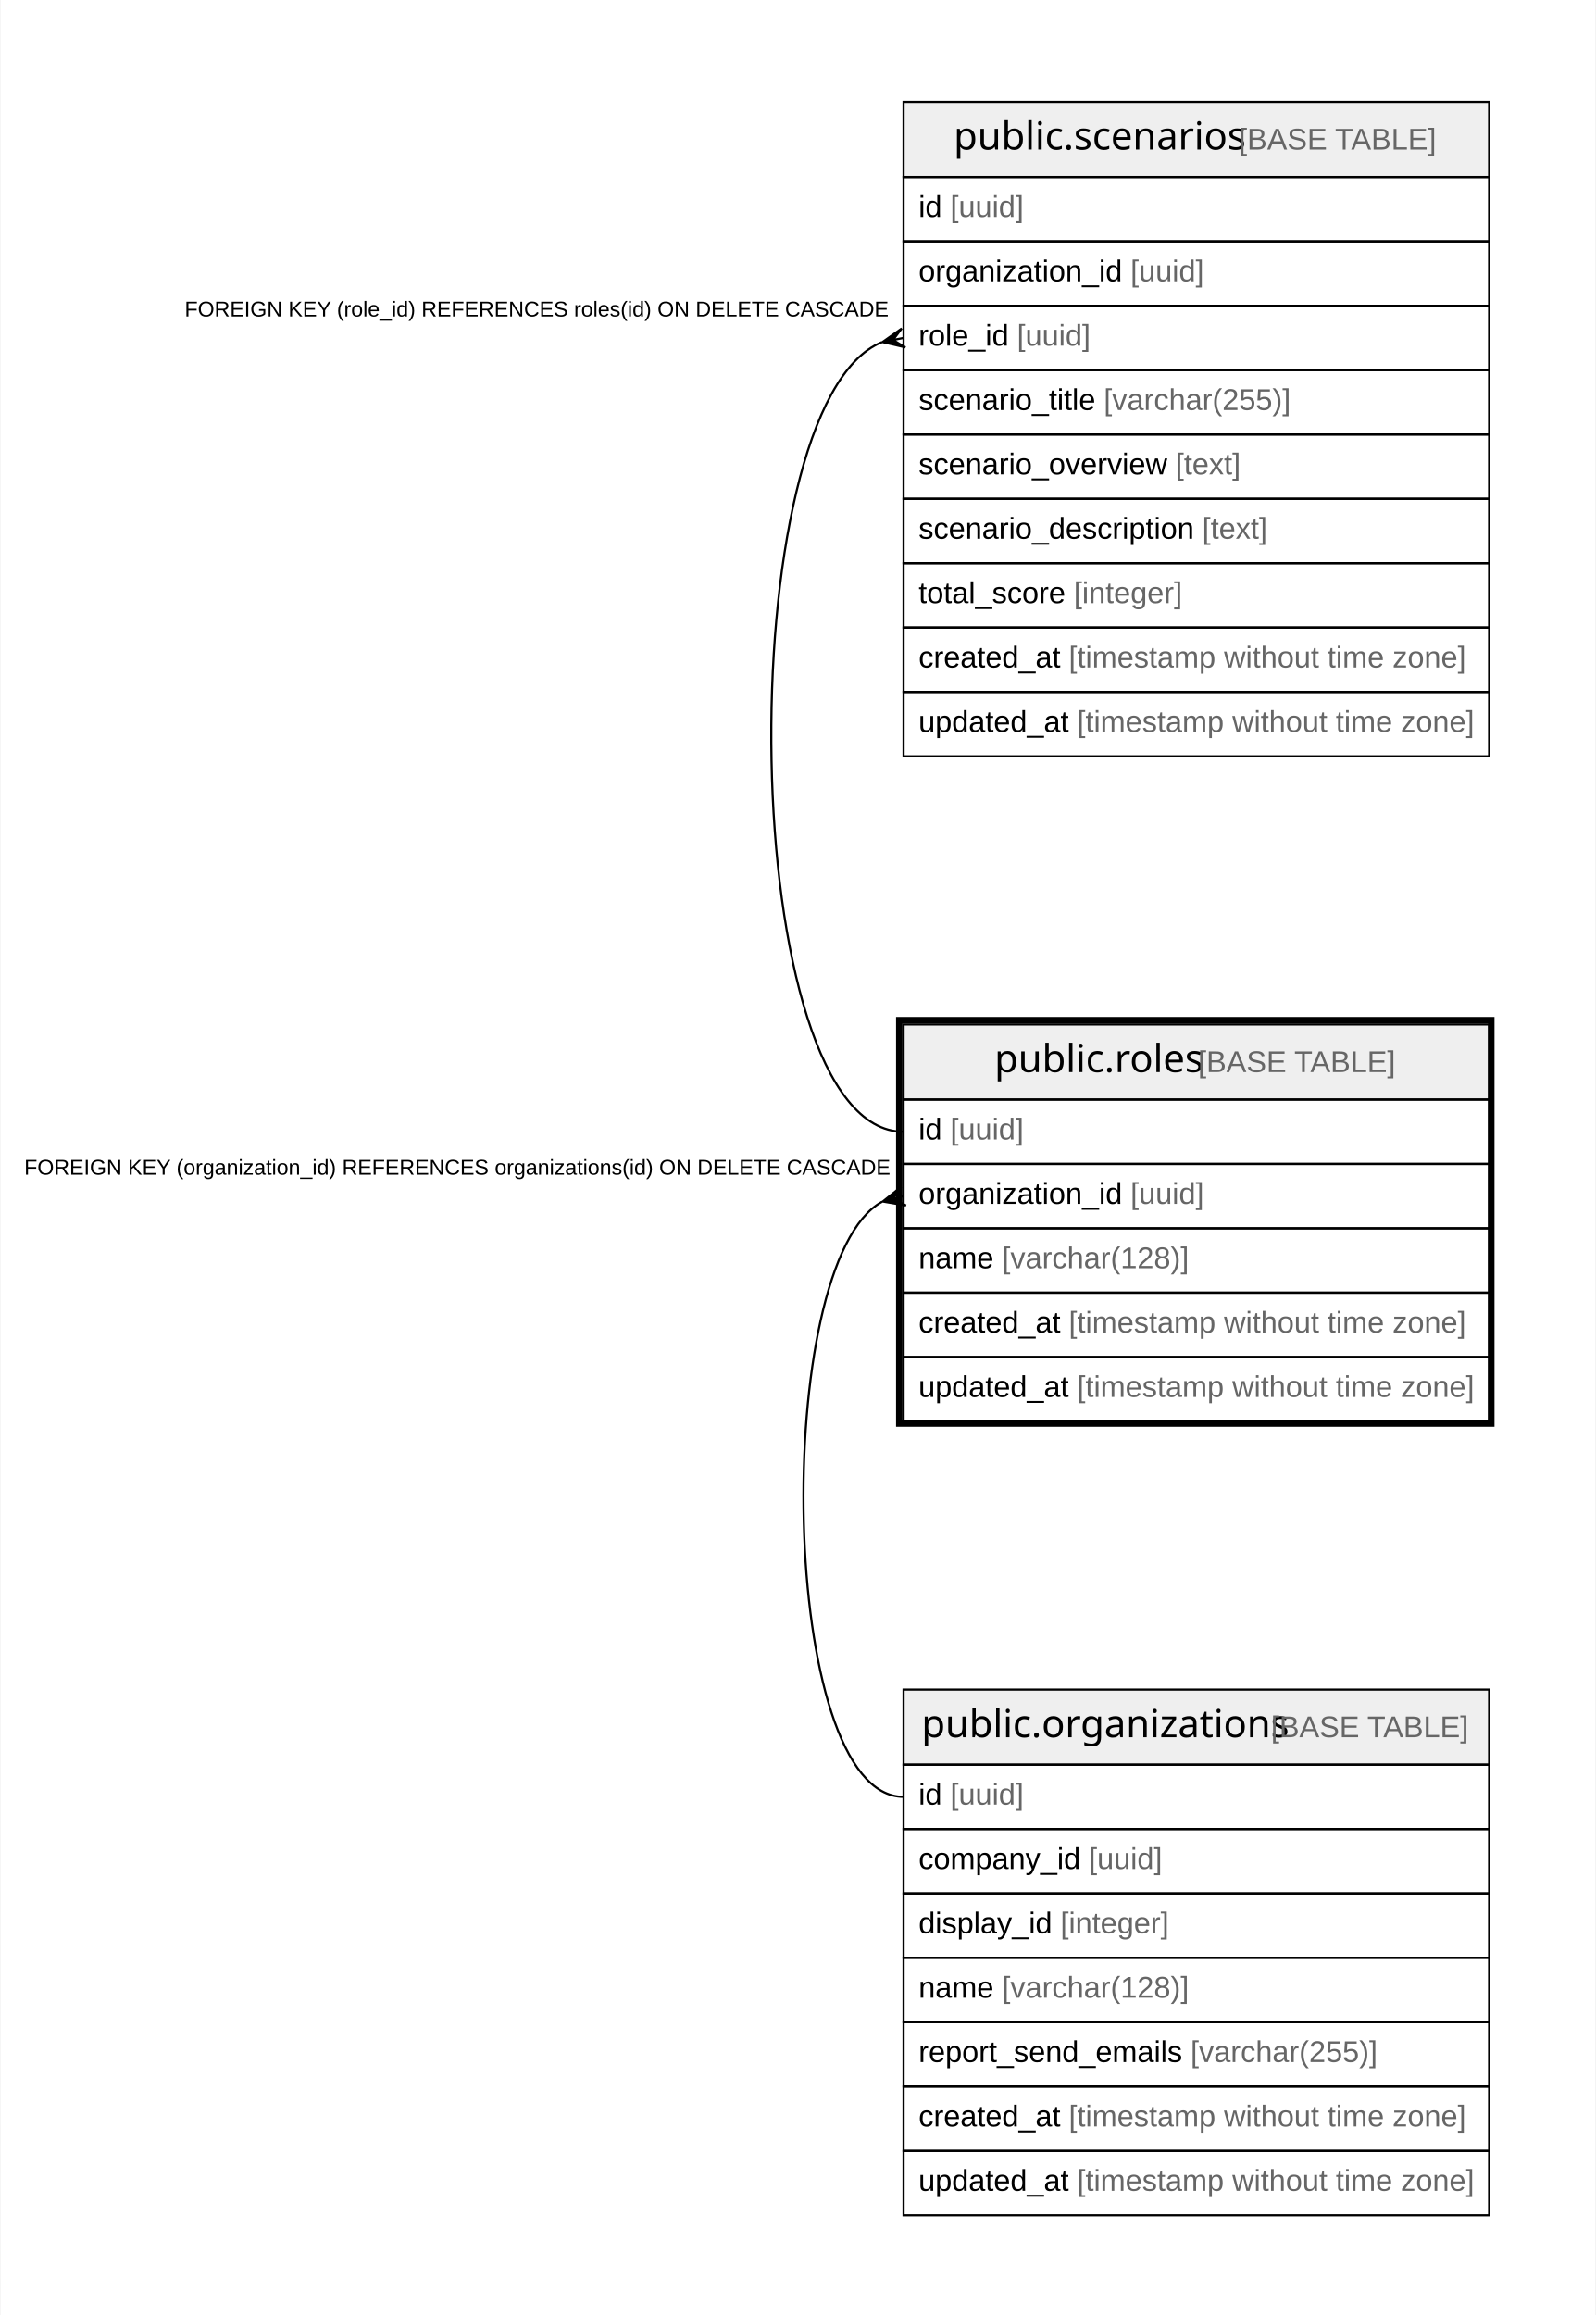
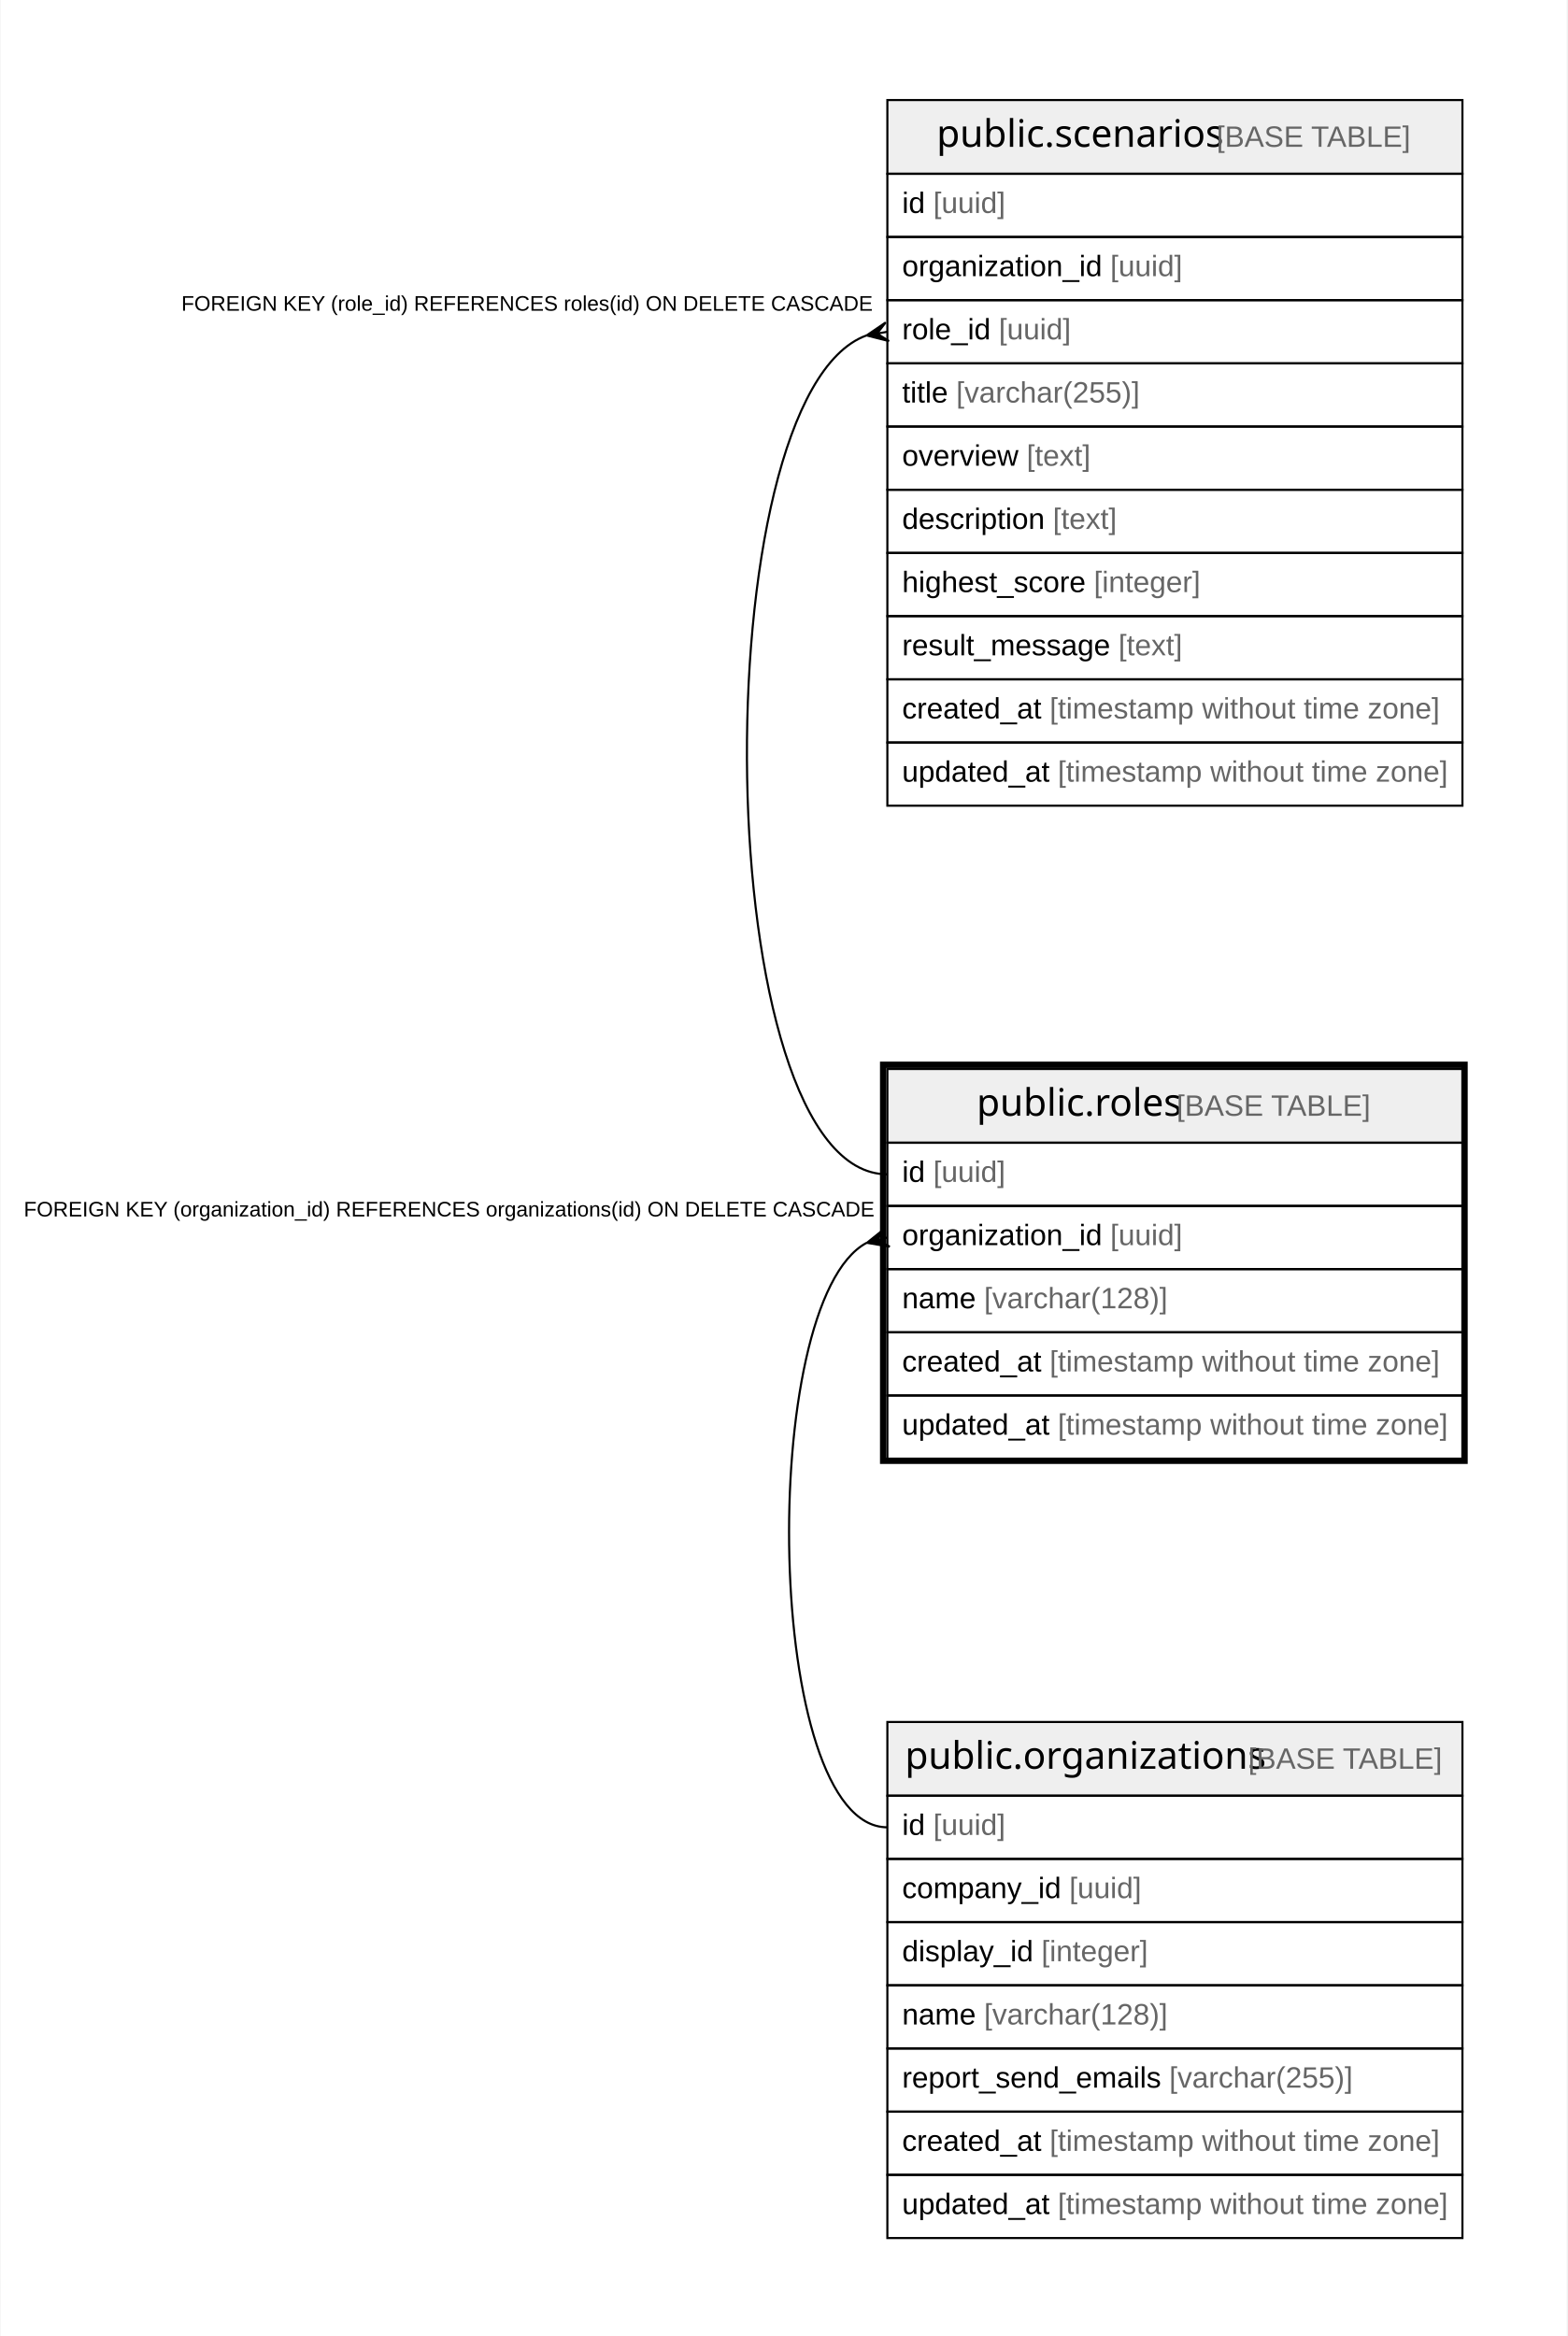
- <svg xmlns="http://www.w3.org/2000/svg" width="744pt" height="1079pt" viewBox="0.00 0.00 743.50 1079.00">
-   <g id="graph0" class="graph" transform="scale(1 1) rotate(0) translate(4 1075)">
-     <polygon fill="#ffffff" stroke="transparent" points="-4,4 -4,-1075 739.5,-1075 739.5,4 -4,4" />
+ <svg xmlns="http://www.w3.org/2000/svg" width="744pt" height="1109pt" viewBox="0.00 0.00 743.50 1109.00">
+   <g id="graph0" class="graph" transform="scale(1 1) rotate(0) translate(4 1105)">
+     <polygon fill="#ffffff" stroke="transparent" points="-4,4 -4,-1105 739.5,-1105 739.5,4 -4,4" />
    <g id="node1" class="node">
      <polygon fill="#efefef" stroke="transparent" points="417,-562.5 417,-597.5 690,-597.5 690,-562.5 417,-562.5" />
      <polygon fill="none" stroke="#000000" points="417,-562.5 417,-597.5 690,-597.5 690,-562.5 417,-562.5" />
      <text text-anchor="start" x="459.369" y="-575.3" font-family="Arial Bold" font-size="18.00" fill="#000000">public.roles</text>
      <text text-anchor="start" x="550.377" y="-575.3" font-family="Arial" font-size="14.00" fill="#000000"> </text>
      <text text-anchor="start" x="554.268" y="-575.3" font-family="Arial" font-size="14.00" fill="#666666">[BASE TABLE]</text>
      <polygon fill="none" stroke="#000000" points="417,-532.5 417,-562.5 690,-562.5 690,-532.5 417,-532.5" />
      <text text-anchor="start" x="424" y="-543.9" font-family="Arial" font-size="14.00" fill="#000000">id </text>
      <text text-anchor="start" x="438.78" y="-543.9" font-family="Arial" font-size="14.00" fill="#666666">[uuid]</text>
      <polygon fill="none" stroke="#000000" points="417,-502.5 417,-532.5 690,-532.5 690,-502.5 417,-502.5" />
      <text text-anchor="start" x="424" y="-513.9" font-family="Arial" font-size="14.00" fill="#000000">organization_id </text>
      <text text-anchor="start" x="522.805" y="-513.9" font-family="Arial" font-size="14.00" fill="#666666">[uuid]</text>
      <polygon fill="none" stroke="#000000" points="417,-472.5 417,-502.5 690,-502.5 690,-472.5 417,-472.5" />
      <text text-anchor="start" x="424" y="-483.9" font-family="Arial" font-size="14.00" fill="#000000">name </text>
      <text text-anchor="start" x="462.899" y="-483.9" font-family="Arial" font-size="14.00" fill="#666666">[varchar(128)]</text>
      <polygon fill="none" stroke="#000000" points="417,-442.5 417,-472.5 690,-472.5 690,-442.5 417,-442.5" />
      <text text-anchor="start" x="424" y="-453.9" font-family="Arial" font-size="14.00" fill="#000000">created_at </text>
      <text text-anchor="start" x="494.028" y="-453.9" font-family="Arial" font-size="14.00" fill="#666666">[timestamp without time zone]</text>
      <polygon fill="none" stroke="#000000" points="417,-412.5 417,-442.5 690,-442.5 690,-412.5 417,-412.5" />
      <text text-anchor="start" x="423.964" y="-423.9" font-family="Arial" font-size="14.00" fill="#000000">updated_at </text>
      <text text-anchor="start" x="497.896" y="-423.9" font-family="Arial" font-size="14.00" fill="#666666">[timestamp without time zone]</text>
      <polygon fill="none" stroke="#000000" stroke-width="3" points="415,-411.5 415,-599.5 691,-599.5 691,-411.5 415,-411.5" />
    </g>
    <g id="node3" class="node">
      <polygon fill="#efefef" stroke="transparent" points="417,-252.5 417,-287.5 690,-287.5 690,-252.5 417,-252.5" />
      <polygon fill="none" stroke="#000000" points="417,-252.5 417,-287.5 690,-287.5 690,-252.5 417,-252.5" />
      <text text-anchor="start" x="425.355" y="-265.3" font-family="Arial Bold" font-size="18.00" fill="#000000">public.organizations</text>
      <text text-anchor="start" x="584.391" y="-265.3" font-family="Arial" font-size="14.00" fill="#000000"> </text>
      <text text-anchor="start" x="588.281" y="-265.3" font-family="Arial" font-size="14.00" fill="#666666">[BASE TABLE]</text>
      <polygon fill="none" stroke="#000000" points="417,-222.5 417,-252.5 690,-252.5 690,-222.5 417,-222.5" />
      <text text-anchor="start" x="424" y="-233.9" font-family="Arial" font-size="14.00" fill="#000000">id </text>
      <text text-anchor="start" x="438.78" y="-233.9" font-family="Arial" font-size="14.00" fill="#666666">[uuid]</text>
      <polygon fill="none" stroke="#000000" points="417,-192.5 417,-222.5 690,-222.5 690,-192.5 417,-192.5" />
      <text text-anchor="start" x="424" y="-203.9" font-family="Arial" font-size="14.00" fill="#000000">company_id </text>
      <text text-anchor="start" x="503.353" y="-203.9" font-family="Arial" font-size="14.00" fill="#666666">[uuid]</text>
      <polygon fill="none" stroke="#000000" points="417,-162.5 417,-192.5 690,-192.5 690,-162.5 417,-162.5" />
      <text text-anchor="start" x="424" y="-173.9" font-family="Arial" font-size="14.00" fill="#000000">display_id </text>
      <text text-anchor="start" x="490.123" y="-173.9" font-family="Arial" font-size="14.00" fill="#666666">[integer]</text>
      <polygon fill="none" stroke="#000000" points="417,-132.5 417,-162.5 690,-162.5 690,-132.5 417,-132.5" />
      <text text-anchor="start" x="424" y="-143.9" font-family="Arial" font-size="14.00" fill="#000000">name </text>
      <text text-anchor="start" x="462.899" y="-143.9" font-family="Arial" font-size="14.00" fill="#666666">[varchar(128)]</text>
      <polygon fill="none" stroke="#000000" points="417,-102.5 417,-132.5 690,-132.5 690,-102.5 417,-102.5" />
      <text text-anchor="start" x="424" y="-113.9" font-family="Arial" font-size="14.00" fill="#000000">report_send_emails </text>
      <text text-anchor="start" x="550.802" y="-113.9" font-family="Arial" font-size="14.00" fill="#666666">[varchar(255)]</text>
      <polygon fill="none" stroke="#000000" points="417,-72.5 417,-102.5 690,-102.5 690,-72.5 417,-72.5" />
      <text text-anchor="start" x="424" y="-83.9" font-family="Arial" font-size="14.00" fill="#000000">created_at </text>
      <text text-anchor="start" x="494.028" y="-83.9" font-family="Arial" font-size="14.00" fill="#666666">[timestamp without time zone]</text>
      <polygon fill="none" stroke="#000000" points="417,-42.5 417,-72.5 690,-72.5 690,-42.5 417,-42.5" />
      <text text-anchor="start" x="423.964" y="-53.9" font-family="Arial" font-size="14.00" fill="#000000">updated_at </text>
      <text text-anchor="start" x="497.896" y="-53.9" font-family="Arial" font-size="14.00" fill="#666666">[timestamp without time zone]</text>
    </g>
    <g id="edge2" class="edge">
      <path fill="none" stroke="#000000" d="M407.026,-514.907C354.977,-486.68 358.302,-237.5 417,-237.5" />
      <polygon fill="#000000" stroke="#000000" points="407.322,-514.984 415.868,-521.855 412.161,-516.242 417,-517.5 417,-517.5 417,-517.5 412.161,-516.242 418.132,-513.145 407.322,-514.984 407.322,-514.984" />
      <text text-anchor="start" x="7.042" y="-527.5" font-family="Arial" font-size="10.00" fill="#000000">FOREIGN KEY (organization_id) REFERENCES organizations(id) ON DELETE CASCADE</text>
    </g>
    <g id="node2" class="node">
-       <polygon fill="#efefef" stroke="transparent" points="417,-992.5 417,-1027.5 690,-1027.5 690,-992.5 417,-992.5" />
-       <polygon fill="none" stroke="#000000" points="417,-992.5 417,-1027.5 690,-1027.5 690,-992.5 417,-992.5" />
-       <text text-anchor="start" x="440.363" y="-1005.3" font-family="Arial Bold" font-size="18.00" fill="#000000">public.scenarios</text>
-       <text text-anchor="start" x="569.383" y="-1005.3" font-family="Arial" font-size="14.00" fill="#000000"> </text>
-       <text text-anchor="start" x="573.274" y="-1005.3" font-family="Arial" font-size="14.00" fill="#666666">[BASE TABLE]</text>
+       <polygon fill="#efefef" stroke="transparent" points="417,-1022.5 417,-1057.5 690,-1057.5 690,-1022.5 417,-1022.5" />
+       <polygon fill="none" stroke="#000000" points="417,-1022.5 417,-1057.5 690,-1057.5 690,-1022.5 417,-1022.5" />
+       <text text-anchor="start" x="440.363" y="-1035.3" font-family="Arial Bold" font-size="18.00" fill="#000000">public.scenarios</text>
+       <text text-anchor="start" x="569.383" y="-1035.3" font-family="Arial" font-size="14.00" fill="#000000"> </text>
+       <text text-anchor="start" x="573.274" y="-1035.3" font-family="Arial" font-size="14.00" fill="#666666">[BASE TABLE]</text>
+       <polygon fill="none" stroke="#000000" points="417,-992.5 417,-1022.5 690,-1022.5 690,-992.5 417,-992.5" />
+       <text text-anchor="start" x="424" y="-1003.9" font-family="Arial" font-size="14.00" fill="#000000">id </text>
+       <text text-anchor="start" x="438.78" y="-1003.9" font-family="Arial" font-size="14.00" fill="#666666">[uuid]</text>
      <polygon fill="none" stroke="#000000" points="417,-962.5 417,-992.5 690,-992.5 690,-962.5 417,-962.5" />
-       <text text-anchor="start" x="424" y="-973.9" font-family="Arial" font-size="14.00" fill="#000000">id </text>
-       <text text-anchor="start" x="438.78" y="-973.9" font-family="Arial" font-size="14.00" fill="#666666">[uuid]</text>
+       <text text-anchor="start" x="424" y="-973.9" font-family="Arial" font-size="14.00" fill="#000000">organization_id </text>
+       <text text-anchor="start" x="522.805" y="-973.9" font-family="Arial" font-size="14.00" fill="#666666">[uuid]</text>
      <polygon fill="none" stroke="#000000" points="417,-932.5 417,-962.5 690,-962.5 690,-932.5 417,-932.5" />
-       <text text-anchor="start" x="424" y="-943.9" font-family="Arial" font-size="14.00" fill="#000000">organization_id </text>
-       <text text-anchor="start" x="522.805" y="-943.9" font-family="Arial" font-size="14.00" fill="#666666">[uuid]</text>
+       <text text-anchor="start" x="424" y="-943.9" font-family="Arial" font-size="14.00" fill="#000000">role_id </text>
+       <text text-anchor="start" x="469.895" y="-943.9" font-family="Arial" font-size="14.00" fill="#666666">[uuid]</text>
      <polygon fill="none" stroke="#000000" points="417,-902.5 417,-932.5 690,-932.5 690,-902.5 417,-902.5" />
-       <text text-anchor="start" x="424" y="-913.9" font-family="Arial" font-size="14.00" fill="#000000">role_id </text>
-       <text text-anchor="start" x="469.895" y="-913.9" font-family="Arial" font-size="14.00" fill="#666666">[uuid]</text>
+       <text text-anchor="start" x="424" y="-913.9" font-family="Arial" font-size="14.00" fill="#000000">title </text>
+       <text text-anchor="start" x="449.668" y="-913.9" font-family="Arial" font-size="14.00" fill="#666666">[varchar(255)]</text>
      <polygon fill="none" stroke="#000000" points="417,-872.5 417,-902.5 690,-902.5 690,-872.5 417,-872.5" />
-       <text text-anchor="start" x="424" y="-883.9" font-family="Arial" font-size="14.00" fill="#000000">scenario_title </text>
-       <text text-anchor="start" x="510.348" y="-883.9" font-family="Arial" font-size="14.00" fill="#666666">[varchar(255)]</text>
+       <text text-anchor="start" x="424" y="-883.9" font-family="Arial" font-size="14.00" fill="#000000">overview </text>
+       <text text-anchor="start" x="483.112" y="-883.9" font-family="Arial" font-size="14.00" fill="#666666">[text]</text>
      <polygon fill="none" stroke="#000000" points="417,-842.5 417,-872.5 690,-872.5 690,-842.5 417,-842.5" />
-       <text text-anchor="start" x="424" y="-853.9" font-family="Arial" font-size="14.00" fill="#000000">scenario_overview </text>
-       <text text-anchor="start" x="543.792" y="-853.9" font-family="Arial" font-size="14.00" fill="#666666">[text]</text>
+       <text text-anchor="start" x="424" y="-853.9" font-family="Arial" font-size="14.00" fill="#000000">description </text>
+       <text text-anchor="start" x="495.568" y="-853.9" font-family="Arial" font-size="14.00" fill="#666666">[text]</text>
      <polygon fill="none" stroke="#000000" points="417,-812.5 417,-842.5 690,-842.5 690,-812.5 417,-812.5" />
-       <text text-anchor="start" x="424" y="-823.9" font-family="Arial" font-size="14.00" fill="#000000">scenario_description </text>
-       <text text-anchor="start" x="556.248" y="-823.9" font-family="Arial" font-size="14.00" fill="#666666">[text]</text>
+       <text text-anchor="start" x="424" y="-823.9" font-family="Arial" font-size="14.00" fill="#000000">highest_score </text>
+       <text text-anchor="start" x="515.027" y="-823.9" font-family="Arial" font-size="14.00" fill="#666666">[integer]</text>
      <polygon fill="none" stroke="#000000" points="417,-782.5 417,-812.5 690,-812.5 690,-782.5 417,-782.5" />
-       <text text-anchor="start" x="424" y="-793.9" font-family="Arial" font-size="14.00" fill="#000000">total_score </text>
-       <text text-anchor="start" x="496.352" y="-793.9" font-family="Arial" font-size="14.00" fill="#666666">[integer]</text>
+       <text text-anchor="start" x="424" y="-793.9" font-family="Arial" font-size="14.00" fill="#000000">result_message </text>
+       <text text-anchor="start" x="526.687" y="-793.9" font-family="Arial" font-size="14.00" fill="#666666">[text]</text>
      <polygon fill="none" stroke="#000000" points="417,-752.5 417,-782.5 690,-782.5 690,-752.5 417,-752.5" />
      <text text-anchor="start" x="424" y="-763.9" font-family="Arial" font-size="14.00" fill="#000000">created_at </text>
      <text text-anchor="start" x="494.028" y="-763.9" font-family="Arial" font-size="14.00" fill="#666666">[timestamp without time zone]</text>
      <polygon fill="none" stroke="#000000" points="417,-722.5 417,-752.5 690,-752.5 690,-722.5 417,-722.5" />
      <text text-anchor="start" x="423.964" y="-733.9" font-family="Arial" font-size="14.00" fill="#000000">updated_at </text>
      <text text-anchor="start" x="497.896" y="-733.9" font-family="Arial" font-size="14.00" fill="#666666">[timestamp without time zone]</text>
    </g>
    <g id="edge1" class="edge">
-       <path fill="none" stroke="#000000" d="M406.856,-915.509C334.93,-886.386 338.311,-547.5 417,-547.5" />
-       <polygon fill="#000000" stroke="#000000" points="407.187,-915.574 416.133,-921.916 412.094,-916.537 417,-917.5 417,-917.5 417,-917.5 412.094,-916.537 417.867,-913.084 407.187,-915.574 407.187,-915.574" />
-       <text text-anchor="start" x="81.835" y="-927.5" font-family="Arial" font-size="10.00" fill="#000000">FOREIGN KEY (role_id) REFERENCES roles(id) ON DELETE CASCADE</text>
+       <path fill="none" stroke="#000000" d="M406.99,-945.717C328.247,-916.86 331.583,-547.5 417,-547.5" />
+       <polygon fill="#000000" stroke="#000000" points="407.155,-945.746 416.211,-951.93 412.077,-946.623 417,-947.5 417,-947.5 417,-947.5 412.077,-946.623 417.789,-943.07 407.155,-945.746 407.155,-945.746" />
+       <text text-anchor="start" x="81.835" y="-957.5" font-family="Arial" font-size="10.00" fill="#000000">FOREIGN KEY (role_id) REFERENCES roles(id) ON DELETE CASCADE</text>
    </g>
  </g>
</svg>
